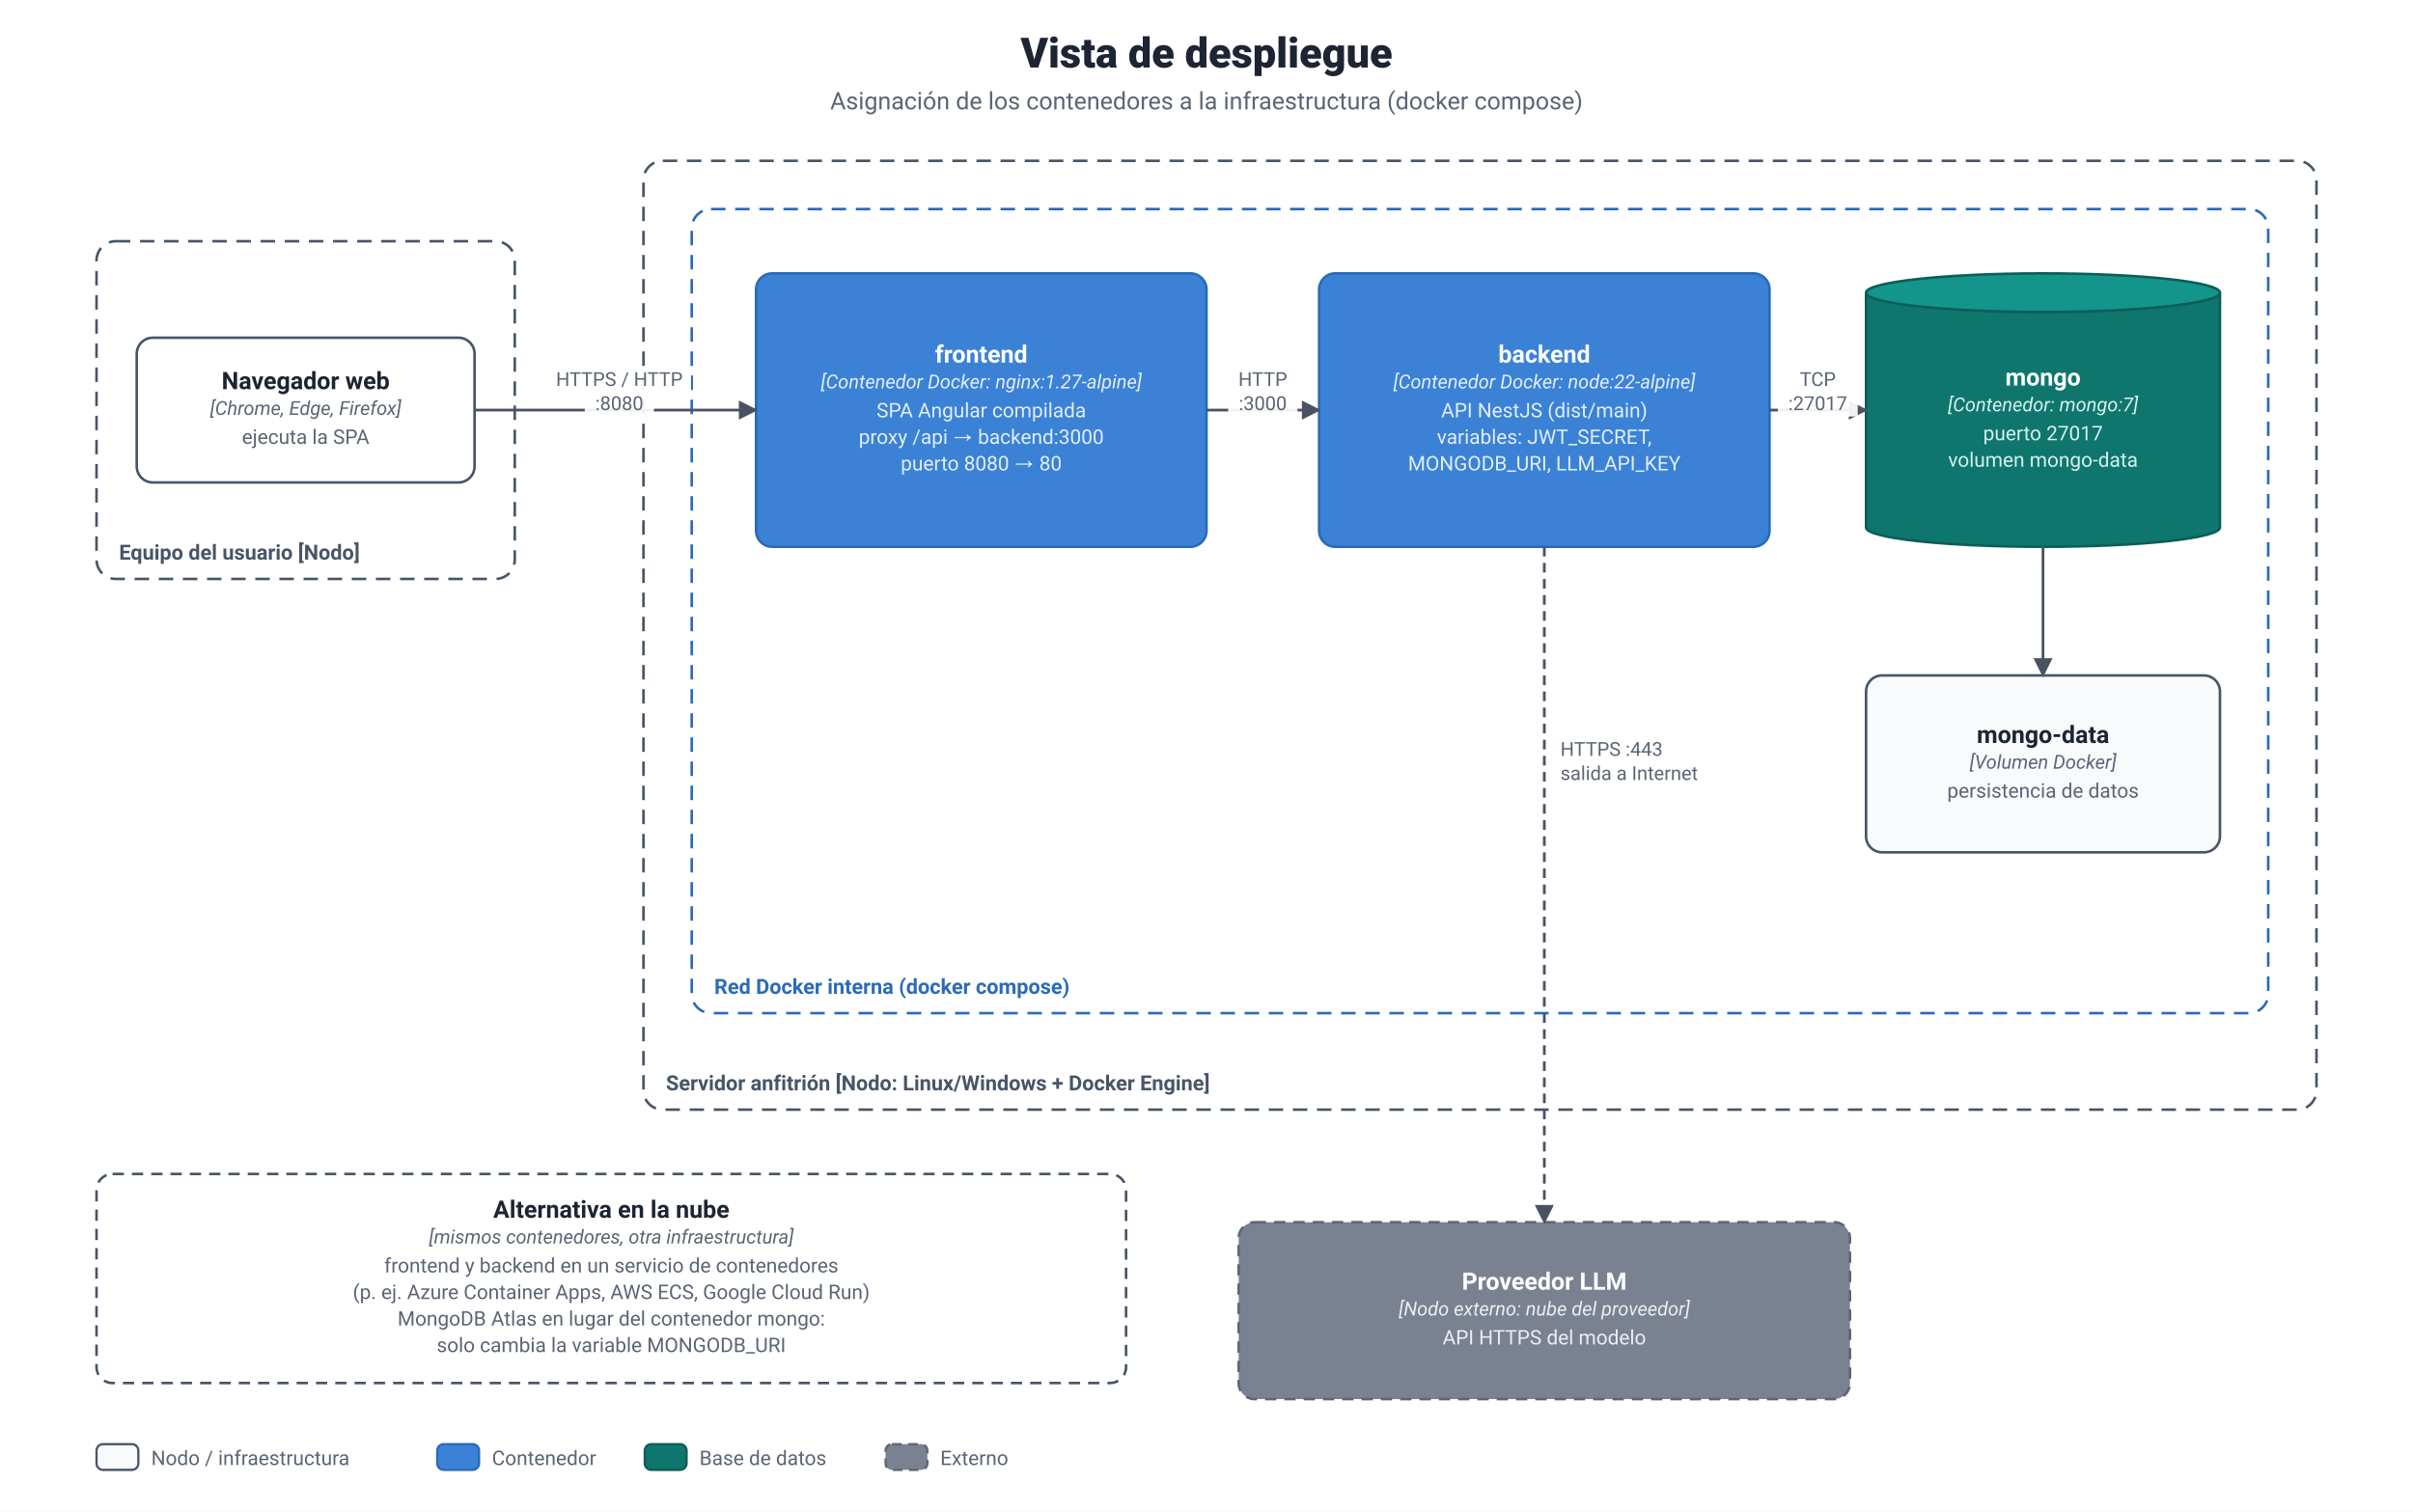
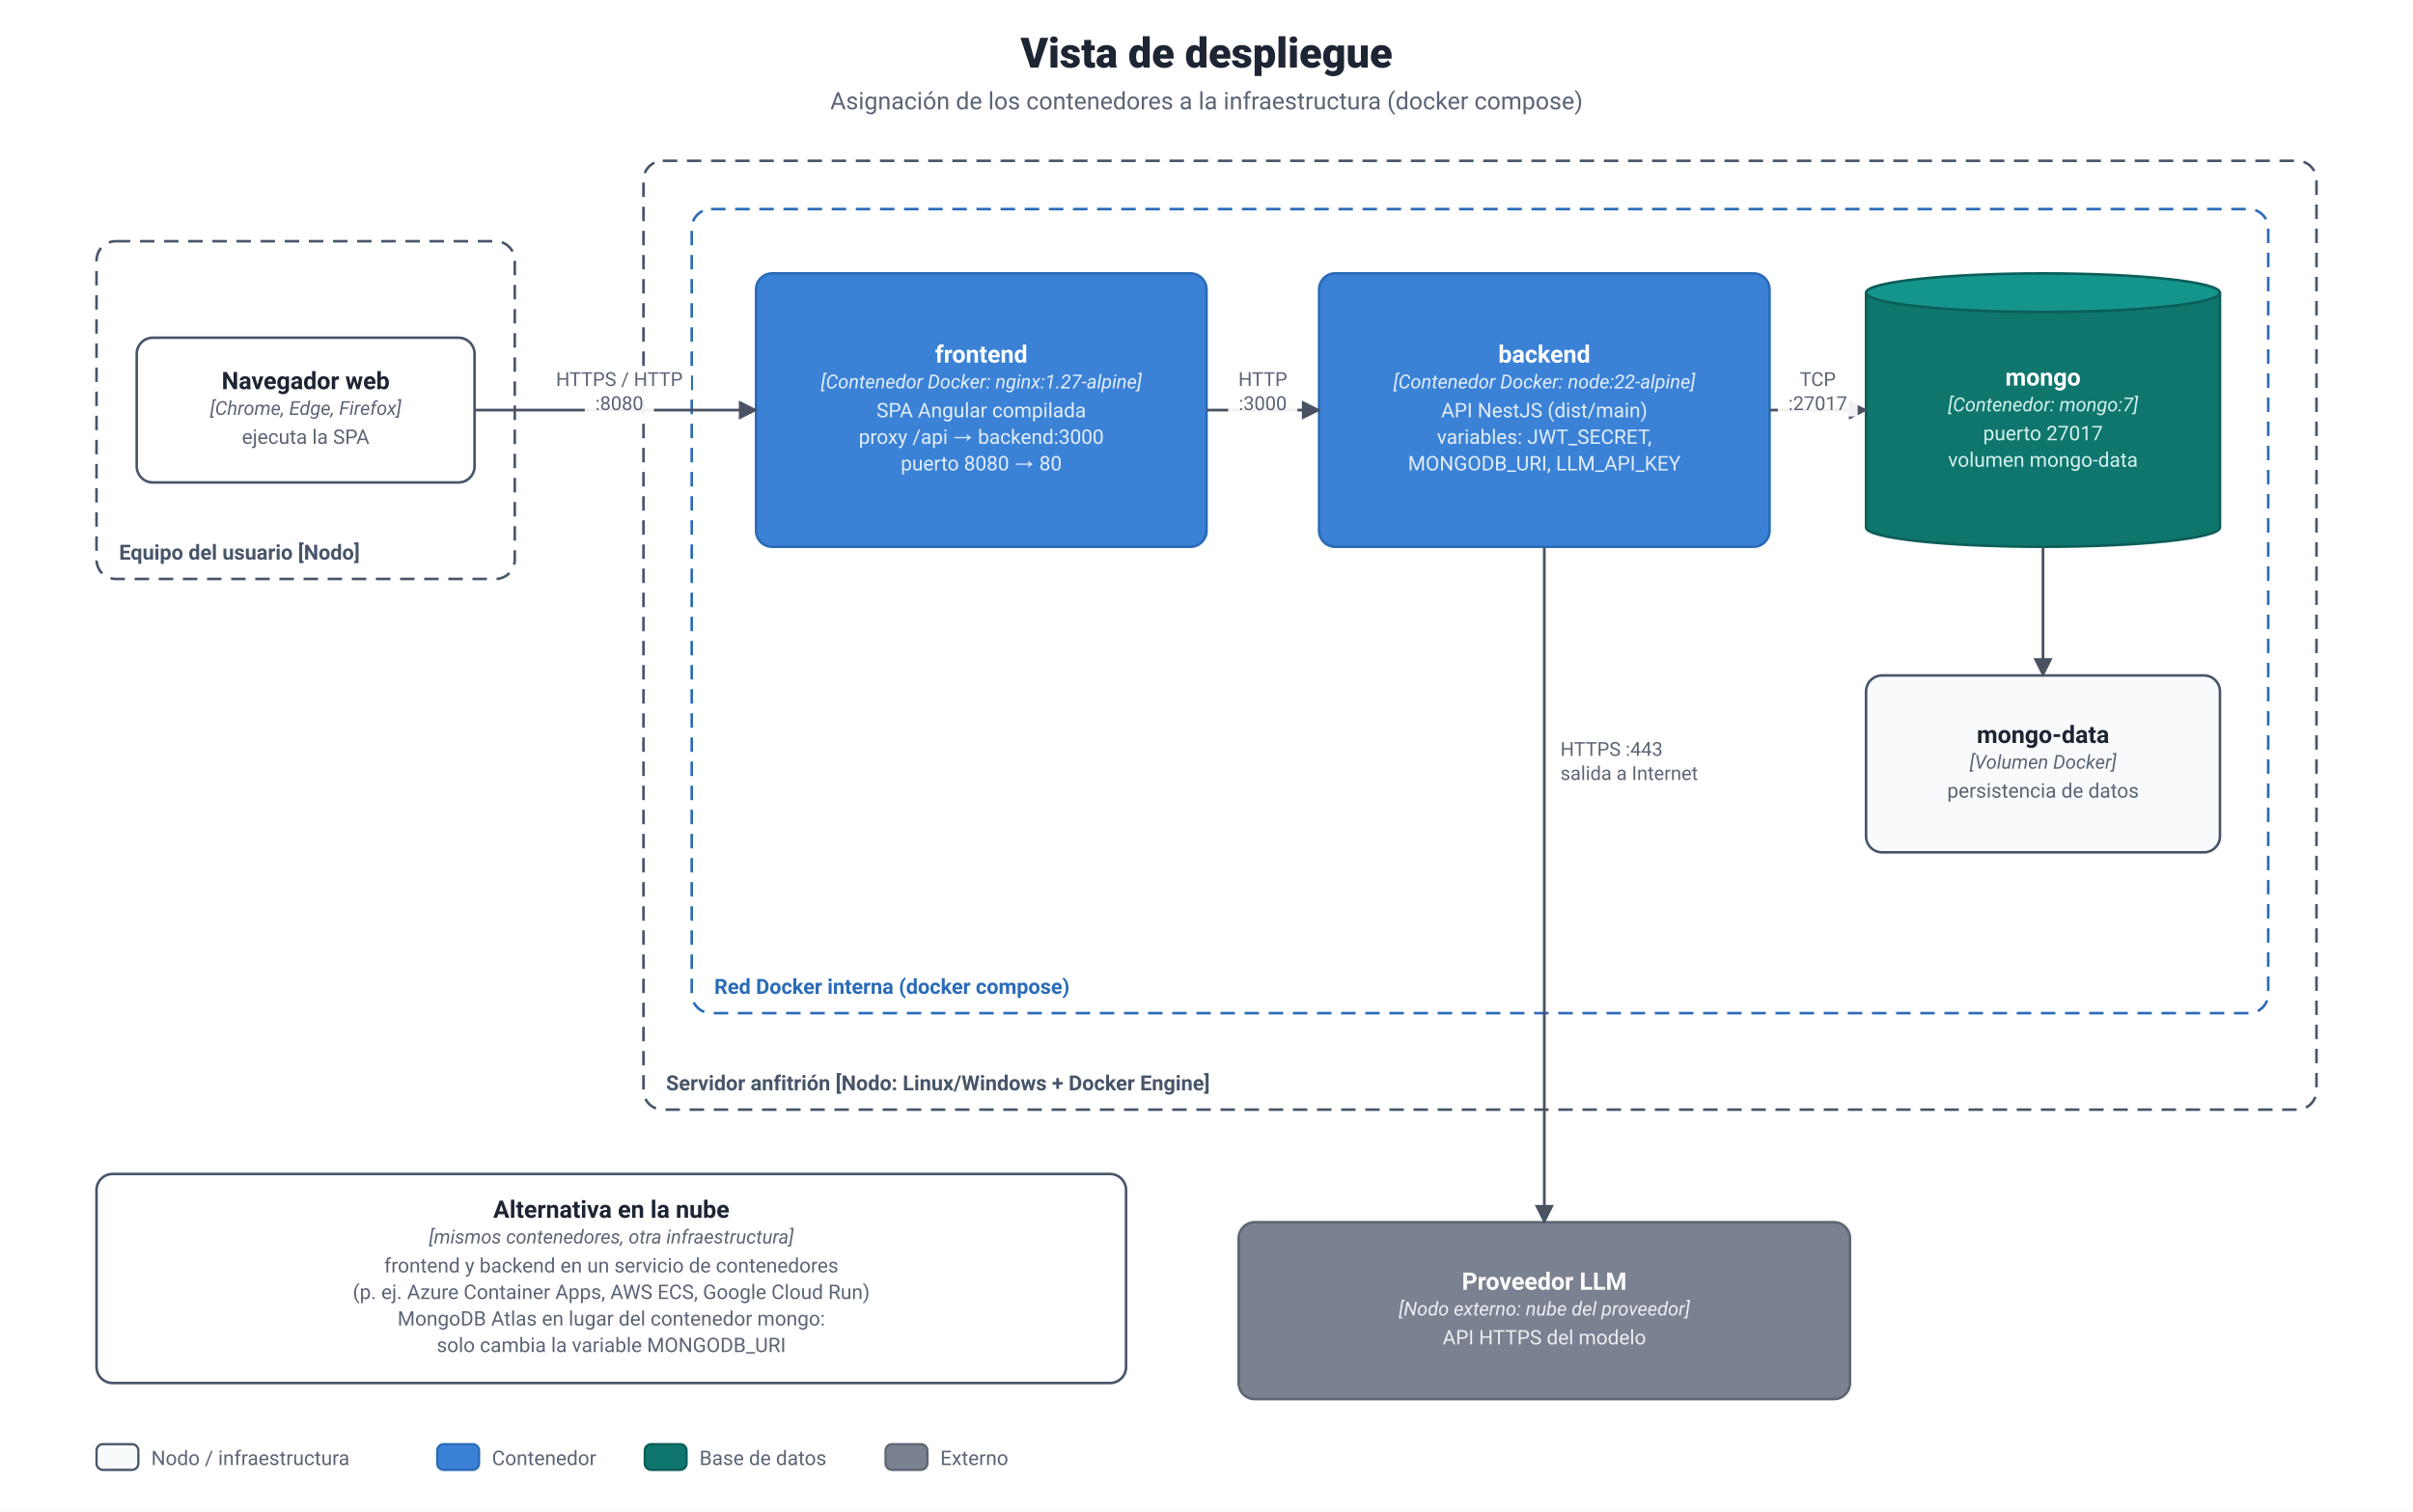
<svg xmlns="http://www.w3.org/2000/svg" width="1500" height="940" viewBox="0 0 1500 940" font-family="Segoe UI, Roboto, Helvetica, Arial, sans-serif">
  <defs>
    <marker id="arr" viewBox="0 0 10 10" refX="9" refY="5" markerWidth="7" markerHeight="7" orient="auto-start-reverse">
      <path d="M0,0 L10,5 L0,10 z" fill="#4a5262" />
    </marker>
  </defs>
  <rect width="1500" height="940" fill="#ffffff" />
  <text x="750.0" y="42" font-size="26" font-weight="800" fill="#1d2433" text-anchor="middle">Vista de despliegue</text>
  <text x="750.0" y="68" font-size="15" font-weight="400" fill="#5b6475" text-anchor="middle">Asignación de los contenedores a la infraestructura (docker compose)</text>
  <rect x="60" y="150" width="260" height="210" rx="12" fill="none" stroke="#475569" stroke-width="1.6" stroke-dasharray="9 6" />
  <text x="74" y="348" font-size="13" font-weight="700" fill="#475569" text-anchor="start">Equipo del usuario [Nodo]</text>
  <rect x="85" y="210" width="210" height="90" rx="10" fill="#ffffff" stroke="#475569" stroke-width="1.6" />
  <text x="190.0" y="242.0" font-size="15" font-weight="700" fill="#1d2433" text-anchor="middle">Navegador web</text>
  <text x="190.0" y="258.0" font-size="12" font-weight="400" fill="#5b6475" text-anchor="middle" font-style="italic">[Chrome, Edge, Firefox]</text>
  <text x="190.0" y="276.0" font-size="12.5" font-weight="400" fill="#5b6475" text-anchor="middle">ejecuta la SPA</text>
  <rect x="400" y="100" width="1040" height="590" rx="12" fill="none" stroke="#475569" stroke-width="1.6" stroke-dasharray="9 6" />
  <text x="414" y="678" font-size="13" font-weight="700" fill="#475569" text-anchor="start">Servidor anfitrión [Nodo: Linux/Windows + Docker Engine]</text>
  <rect x="430" y="130" width="980" height="500" rx="12" fill="none" stroke="#2a6bb8" stroke-width="1.6" stroke-dasharray="9 6" />
  <text x="444" y="618" font-size="13" font-weight="700" fill="#2a6bb8" text-anchor="start">Red Docker interna (docker compose)</text>
  <rect x="470" y="170" width="280" height="170" rx="10" fill="#3b82d6" stroke="#2a6bb8" stroke-width="1.6" />
  <text x="610.0" y="225.5" font-size="15" font-weight="700" fill="#ffffff" text-anchor="middle">frontend</text>
  <text x="610.0" y="241.5" font-size="12" font-weight="400" fill="#e3eefb" text-anchor="middle" font-style="italic">[Contenedor Docker: nginx:1.27-alpine]</text>
  <text x="610.0" y="259.5" font-size="12.5" font-weight="400" fill="#e3eefb" text-anchor="middle">SPA Angular compilada</text>
  <text x="610.0" y="276.0" font-size="12.5" font-weight="400" fill="#e3eefb" text-anchor="middle">proxy /api → backend:3000</text>
  <text x="610.0" y="292.5" font-size="12.5" font-weight="400" fill="#e3eefb" text-anchor="middle">puerto 8080 → 80</text>
  <rect x="820" y="170" width="280" height="170" rx="10" fill="#3b82d6" stroke="#2a6bb8" stroke-width="1.6" />
  <text x="960.0" y="225.5" font-size="15" font-weight="700" fill="#ffffff" text-anchor="middle">backend</text>
  <text x="960.0" y="241.5" font-size="12" font-weight="400" fill="#e3eefb" text-anchor="middle" font-style="italic">[Contenedor Docker: node:22-alpine]</text>
  <text x="960.0" y="259.5" font-size="12.5" font-weight="400" fill="#e3eefb" text-anchor="middle">API NestJS (dist/main)</text>
  <text x="960.0" y="276.0" font-size="12.5" font-weight="400" fill="#e3eefb" text-anchor="middle">variables: JWT_SECRET,</text>
  <text x="960.0" y="292.5" font-size="12.5" font-weight="400" fill="#e3eefb" text-anchor="middle">MONGODB_URI, LLM_API_KEY</text>
  <path d="M1160,182 L1160,328 A110.0,12 0 0 0 1380,328 L1380,182" fill="#0f766e" stroke="#0b5e58" stroke-width="1.6" />
  <ellipse cx="1270.0" cy="182" rx="110.0" ry="12" fill="#14958b" stroke="#0b5e58" stroke-width="1.6" />
  <text x="1270.0" y="239.75" font-size="15" font-weight="700" fill="#ffffff" text-anchor="middle">mongo</text>
  <text x="1270.0" y="255.75" font-size="12" font-weight="400" fill="#d5f2ee" text-anchor="middle" font-style="italic">[Contenedor: mongo:7]</text>
  <text x="1270.0" y="273.75" font-size="12.5" font-weight="400" fill="#d5f2ee" text-anchor="middle">puerto 27017</text>
  <text x="1270.0" y="290.25" font-size="12.5" font-weight="400" fill="#d5f2ee" text-anchor="middle">volumen mongo-data</text>
  <rect x="1160" y="420" width="220" height="110" rx="10" fill="#f8fafc" stroke="#475569" stroke-width="1.6" />
  <text x="1270.0" y="462.0" font-size="15" font-weight="700" fill="#1d2433" text-anchor="middle">mongo-data</text>
  <text x="1270.0" y="478.0" font-size="12" font-weight="400" fill="#5b6475" text-anchor="middle" font-style="italic">[Volumen Docker]</text>
  <text x="1270.0" y="496.0" font-size="12.5" font-weight="400" fill="#5b6475" text-anchor="middle">persistencia de datos</text>
  <path d="M1270,340 L1270,420" fill="none" stroke="#4a5262" stroke-width="1.7" marker-end="url(#arr)" />
  <path d="M295,255 L470,255" fill="none" stroke="#4a5262" stroke-width="1.7" marker-end="url(#arr)" />
  <rect x="340.4" y="229" width="89.2" height="15" fill="#ffffff" opacity="0.92" />
  <text x="385" y="240" font-size="12" font-weight="400" fill="#5b6475" text-anchor="middle">HTTPS / HTTP</text>
  <rect x="363.5" y="244" width="43.0" height="15" fill="#ffffff" opacity="0.92" />
  <text x="385" y="255" font-size="12" font-weight="400" fill="#5b6475" text-anchor="middle">:8080</text>
  <path d="M750,255 L820,255" fill="none" stroke="#4a5262" stroke-width="1.7" marker-end="url(#arr)" />
  <rect x="766.8" y="229" width="36.4" height="15" fill="#ffffff" opacity="0.92" />
  <text x="785" y="240" font-size="12" font-weight="400" fill="#5b6475" text-anchor="middle">HTTP</text>
  <rect x="763.5" y="244" width="43.0" height="15" fill="#ffffff" opacity="0.92" />
  <text x="785" y="255" font-size="12" font-weight="400" fill="#5b6475" text-anchor="middle">:3000</text>
  <path d="M1100,255 L1160,255" fill="none" stroke="#4a5262" stroke-width="1.7" marker-end="url(#arr)" />
  <rect x="1115.1" y="229" width="29.8" height="15" fill="#ffffff" opacity="0.92" />
  <text x="1130" y="240" font-size="12" font-weight="400" fill="#5b6475" text-anchor="middle">TCP</text>
  <rect x="1105.2" y="244" width="49.6" height="15" fill="#ffffff" opacity="0.92" />
  <text x="1130" y="255" font-size="12" font-weight="400" fill="#5b6475" text-anchor="middle">:27017</text>
-   <rect x="60" y="730" width="640" height="130" rx="10" fill="#ffffff" stroke="#475569" stroke-width="1.6" stroke-dasharray="7 5" />
+   <rect x="60" y="730" width="640" height="130" rx="10" fill="#ffffff" stroke="#475569" stroke-width="1.6" />
  <text x="380.0" y="757.25" font-size="15" font-weight="700" fill="#1d2433" text-anchor="middle">Alternativa en la nube</text>
  <text x="380.0" y="773.25" font-size="12" font-weight="400" fill="#5b6475" text-anchor="middle" font-style="italic">[mismos contenedores, otra infraestructura]</text>
  <text x="380.0" y="791.25" font-size="12.5" font-weight="400" fill="#5b6475" text-anchor="middle">frontend y backend en un servicio de contenedores</text>
  <text x="380.0" y="807.75" font-size="12.5" font-weight="400" fill="#5b6475" text-anchor="middle">(p. ej. Azure Container Apps, AWS ECS, Google Cloud Run)</text>
  <text x="380.0" y="824.25" font-size="12.5" font-weight="400" fill="#5b6475" text-anchor="middle">MongoDB Atlas en lugar del contenedor mongo:</text>
  <text x="380.0" y="840.75" font-size="12.5" font-weight="400" fill="#5b6475" text-anchor="middle">solo cambia la variable MONGODB_URI</text>
-   <rect x="770" y="760" width="380" height="110" rx="10" fill="#7a8291" stroke="#5f6674" stroke-width="1.6" stroke-dasharray="7 5" />
+   <rect x="770" y="760" width="380" height="110" rx="10" fill="#7a8291" stroke="#5f6674" stroke-width="1.6" />
  <text x="960.0" y="802.0" font-size="15" font-weight="700" fill="#ffffff" text-anchor="middle">Proveedor LLM</text>
  <text x="960.0" y="818.0" font-size="12" font-weight="400" fill="#eceef2" text-anchor="middle" font-style="italic">[Nodo externo: nube del proveedor]</text>
  <text x="960.0" y="836.0" font-size="12.5" font-weight="400" fill="#eceef2" text-anchor="middle">API HTTPS del modelo</text>
-   <path d="M960,340 L960,760" fill="none" stroke="#4a5262" stroke-width="1.7" marker-end="url(#arr)" stroke-dasharray="6 4" />
+   <path d="M960,340 L960,760" fill="none" stroke="#4a5262" stroke-width="1.7" marker-end="url(#arr)" />
  <rect x="966" y="459" width="76.0" height="15" fill="#ffffff" opacity="0.92" />
  <text x="970" y="470" font-size="12" font-weight="400" fill="#5b6475" text-anchor="start">HTTPS :443</text>
  <rect x="966" y="474" width="122.2" height="15" fill="#ffffff" opacity="0.92" />
  <text x="970" y="485" font-size="12" font-weight="400" fill="#5b6475" text-anchor="start">salida a Internet</text>
  <rect x="60" y="898" width="26" height="16" rx="4" fill="#f8fafc" stroke="#475569" stroke-width="1.4" />
  <text x="94" y="911" font-size="12.5" font-weight="400" fill="#5b6475" text-anchor="start">Nodo / infraestructura</text>
  <rect x="271.8" y="898" width="26" height="16" rx="4" fill="#3b82d6" stroke="#2a6bb8" stroke-width="1.4" />
  <text x="305.8" y="911" font-size="12.5" font-weight="400" fill="#5b6475" text-anchor="start">Contenedor</text>
  <rect x="400.8" y="898" width="26" height="16" rx="4" fill="#0f766e" stroke="#0b5e58" stroke-width="1.4" />
  <text x="434.8" y="911" font-size="12.5" font-weight="400" fill="#5b6475" text-anchor="start">Base de datos</text>
-   <rect x="550.5" y="898" width="26" height="16" rx="4" fill="#7a8291" stroke="#5f6674" stroke-width="1.4" stroke-dasharray="6 4" />
+   <rect x="550.5" y="898" width="26" height="16" rx="4" fill="#7a8291" stroke="#5f6674" stroke-width="1.4" />
  <text x="584.5" y="911" font-size="12.5" font-weight="400" fill="#5b6475" text-anchor="start">Externo</text>
</svg>
